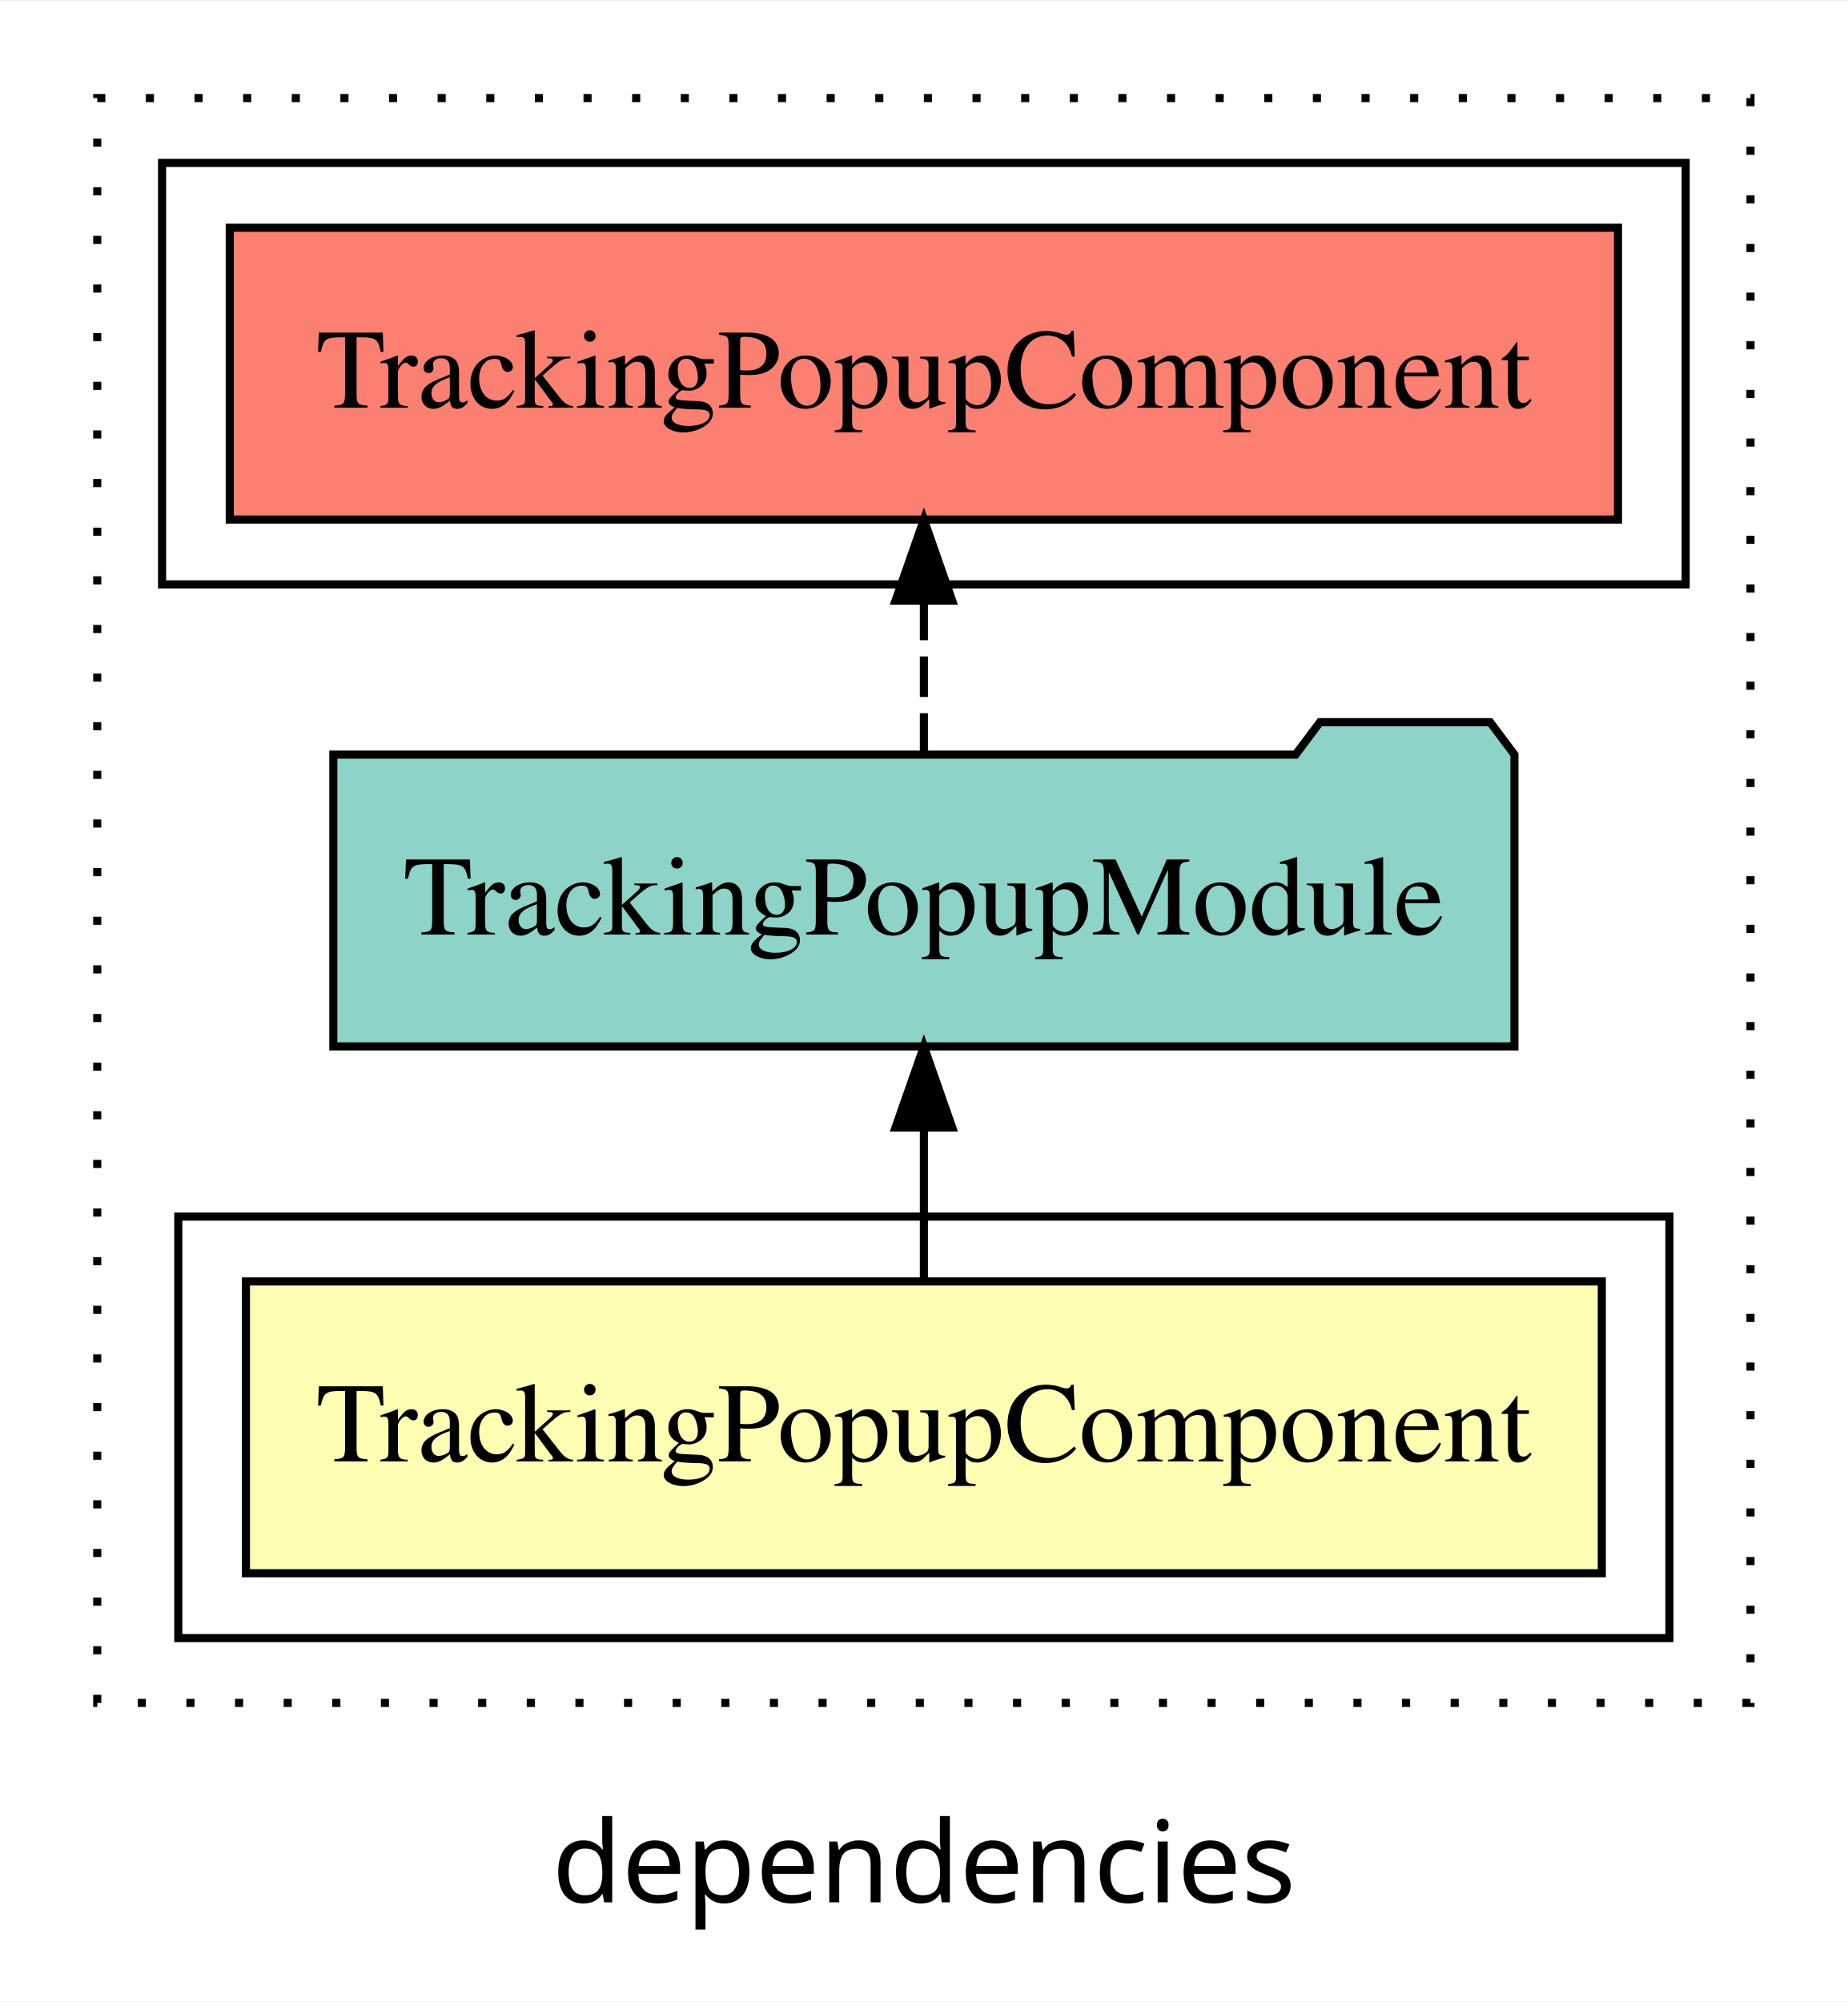
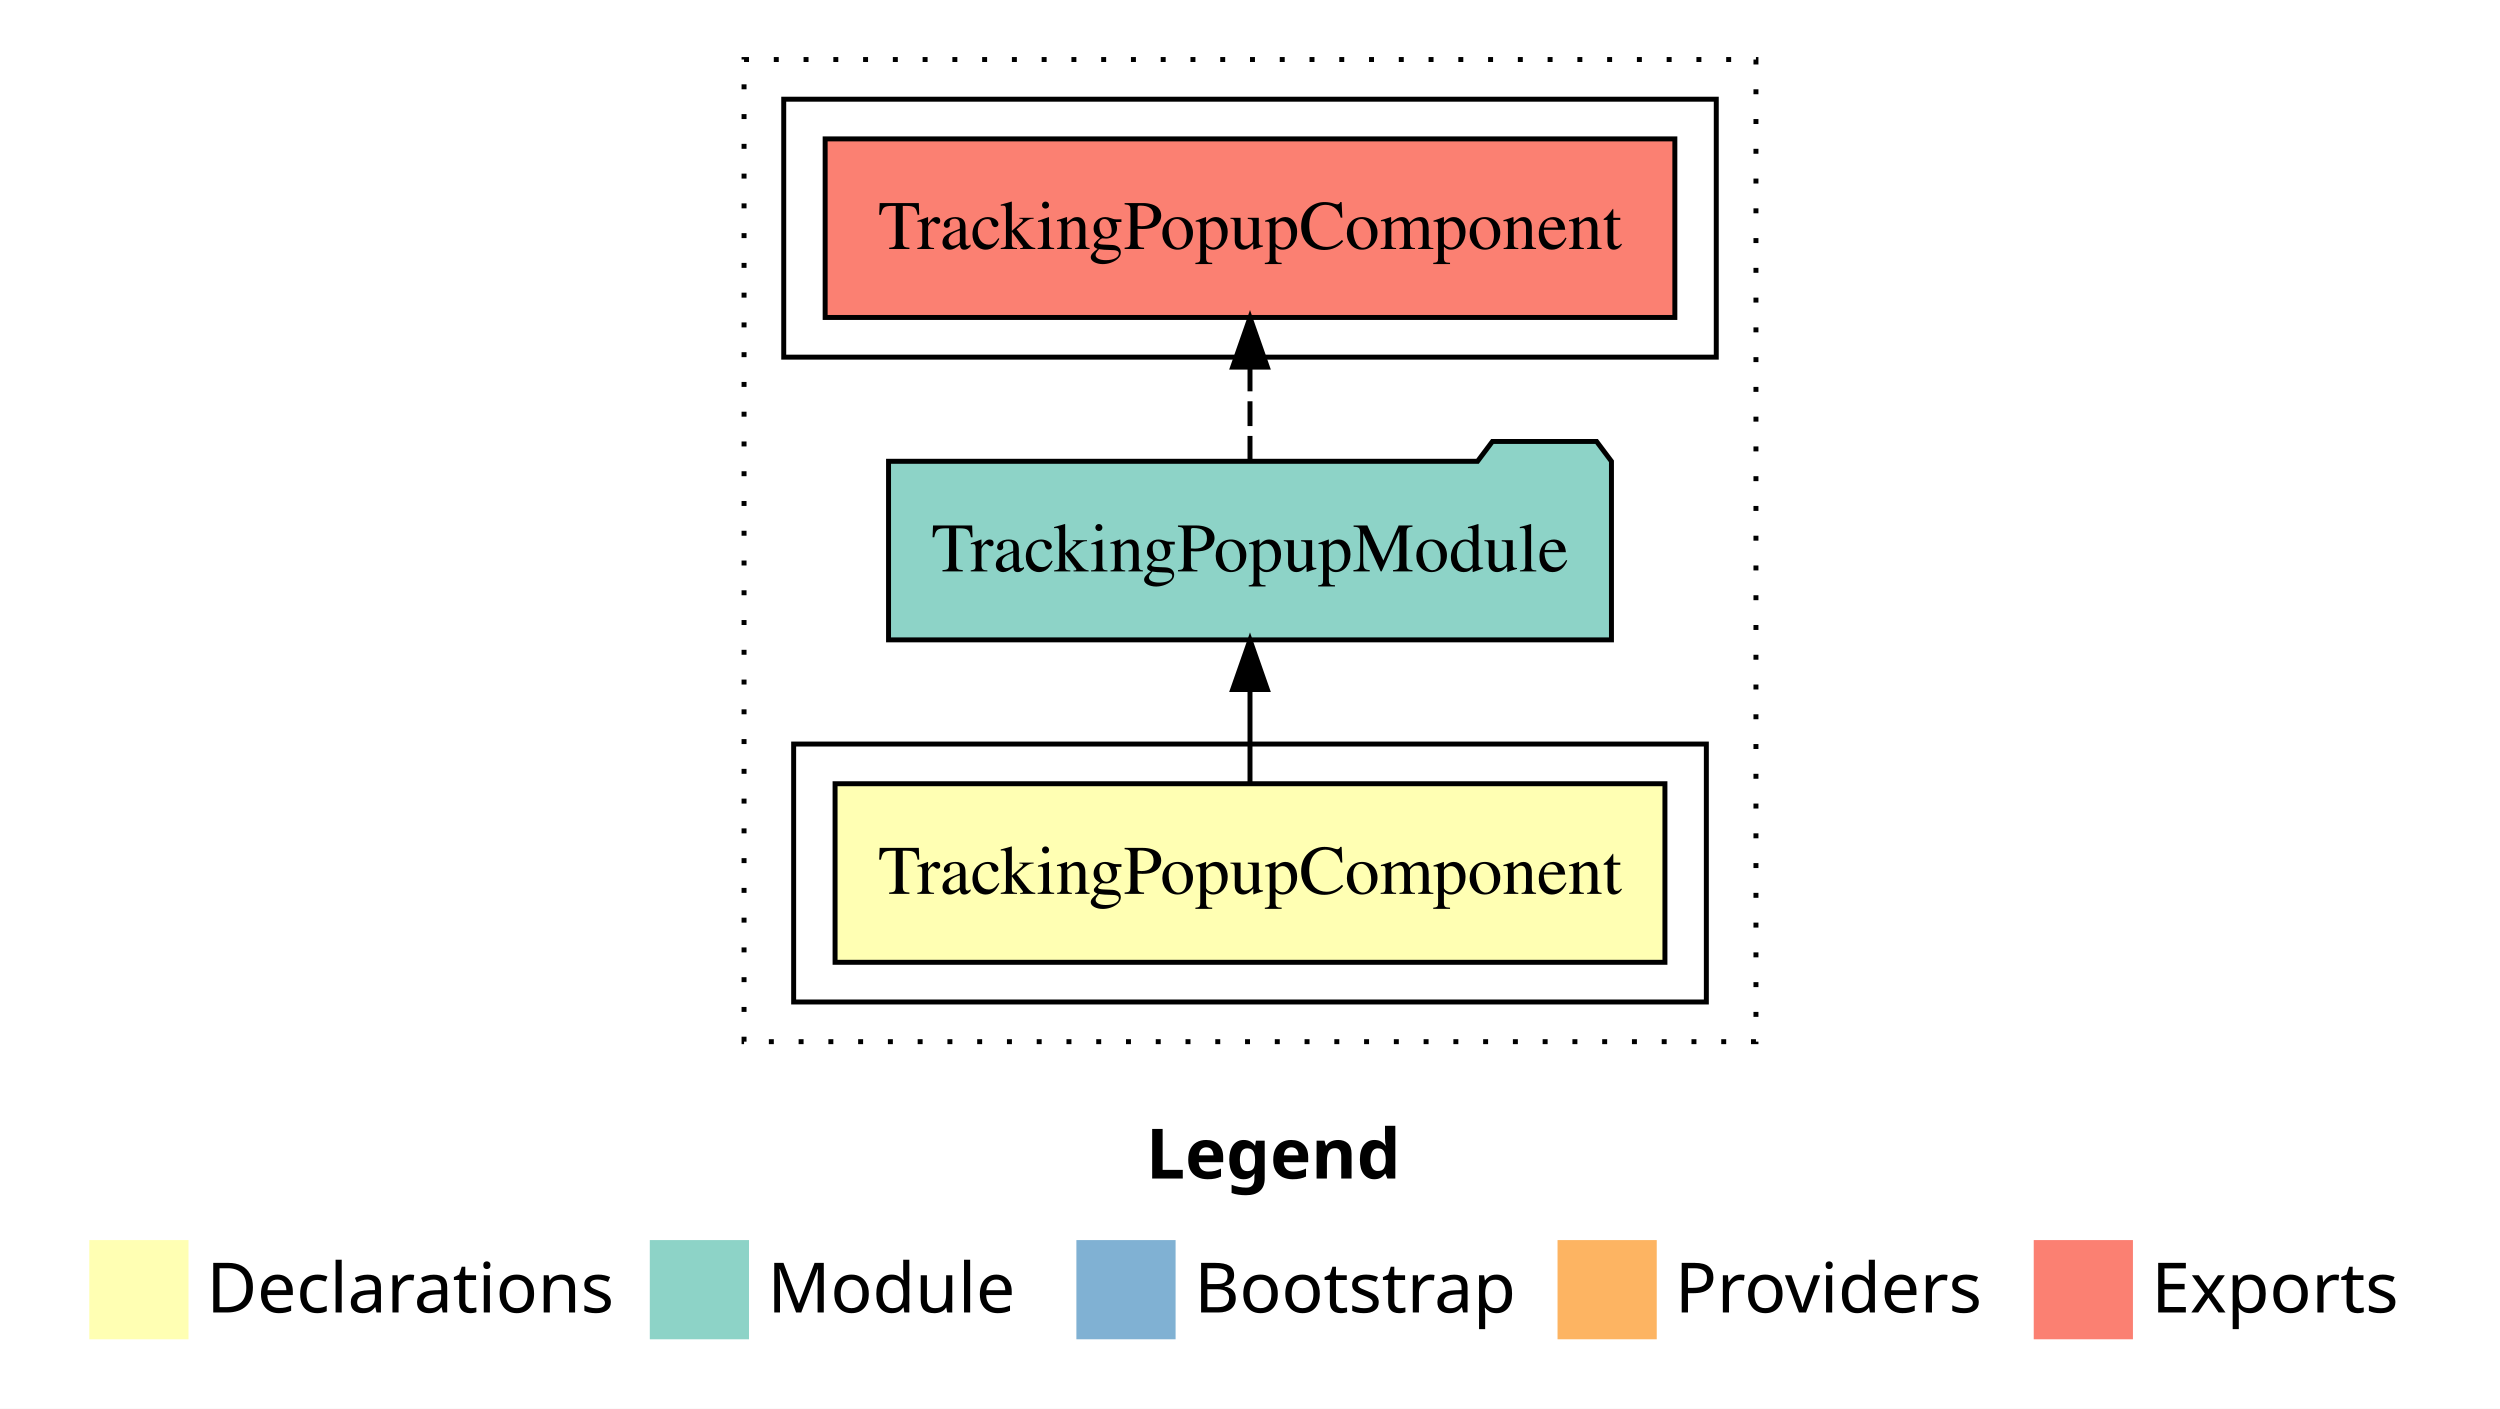
- <svg xmlns="http://www.w3.org/2000/svg" width="228pt" height="247pt" viewBox="0.00 0.00 228.00 246.80">
-   <g id="graph0" class="graph" transform="scale(1 1) rotate(0) translate(4 242.8)">
-     <polygon fill="white" stroke="transparent" points="-4,4 -4,-242.8 224,-242.8 224,4 -4,4" />
-     <text text-anchor="middle" x="110" y="-8.2" font-family="sans-serif" font-size="14.00">dependencies</text>
+ <svg xmlns="http://www.w3.org/2000/svg" width="504pt" height="284pt" viewBox="0.00 0.00 504.00 284.00">
+   <g id="graph0" class="graph" transform="scale(1 1) rotate(0) translate(4 280)">
+     <polygon fill="white" stroke="transparent" points="-4,4 -4,-280 500,-280 500,4 -4,4" />
+     <text text-anchor="start" x="227.01" y="-42.4" font-family="Times-12" font-weight="bold" font-size="14.00">Legend</text>
+     <polygon fill="#ffffb3" stroke="transparent" points="14,-10 14,-30 34,-30 34,-10 14,-10" />
+     <text text-anchor="start" x="37.63" y="-15.4" font-family="Times-12" font-size="14.00">  Declarations</text>
+     <polygon fill="#8dd3c7" stroke="transparent" points="127,-10 127,-30 147,-30 147,-10 127,-10" />
+     <text text-anchor="start" x="150.73" y="-15.4" font-family="Times-12" font-size="14.00">  Module</text>
+     <polygon fill="#80b1d3" stroke="transparent" points="213,-10 213,-30 233,-30 233,-10 213,-10" />
+     <text text-anchor="start" x="236.78" y="-15.4" font-family="Times-12" font-size="14.00">  Bootstrap</text>
+     <polygon fill="#fdb462" stroke="transparent" points="310,-10 310,-30 330,-30 330,-10 310,-10" />
+     <text text-anchor="start" x="333.67" y="-15.4" font-family="Times-12" font-size="14.00">  Providers</text>
+     <polygon fill="#fb8072" stroke="transparent" points="406,-10 406,-30 426,-30 426,-10 406,-10" />
+     <text text-anchor="start" x="429.73" y="-15.4" font-family="Times-12" font-size="14.00">  Exports</text>
    <g id="clust1" class="cluster">
-       <polygon fill="none" stroke="black" stroke-dasharray="1,5" points="8,-32.8 8,-230.8 212,-230.8 212,-32.8 8,-32.8" />
+       <polygon fill="none" stroke="black" stroke-dasharray="1,5" points="146,-70 146,-268 350,-268 350,-70 146,-70" />
+     </g>
+     <g id="clust5" class="cluster">
+       <polygon fill="none" stroke="black" points="154,-208 154,-260 342,-260 342,-208 154,-208" />
    </g>
    <g id="clust2" class="cluster">
-       <polygon fill="none" stroke="black" points="18,-40.8 18,-92.8 202,-92.8 202,-40.8 18,-40.8" />
-     </g>
-     <g id="clust5" class="cluster">
-       <polygon fill="none" stroke="black" points="16,-170.8 16,-222.8 204,-222.8 204,-170.8 16,-170.8" />
+       <polygon fill="none" stroke="black" points="156,-78 156,-130 340,-130 340,-78 156,-78" />
    </g>
    <g id="node1" class="node">
-       <polygon fill="#ffffb3" stroke="black" points="193.65,-84.8 26.35,-84.8 26.35,-48.8 193.65,-48.8 193.65,-84.8" />
-       <text text-anchor="middle" x="110" y="-62.6" font-family="Times,serif" font-size="14.00">TrackingPopupComponent</text>
+       <polygon fill="#ffffb3" stroke="black" points="331.65,-122 164.35,-122 164.35,-86 331.65,-86 331.65,-122" />
+       <text text-anchor="middle" x="248" y="-99.8" font-family="Times,serif" font-size="14.00">TrackingPopupComponent</text>
    </g>
    <g id="node2" class="node">
-       <polygon fill="#8dd3c7" stroke="black" points="182.87,-149.8 179.87,-153.8 158.87,-153.8 155.87,-149.8 37.13,-149.8 37.13,-113.8 182.87,-113.8 182.87,-149.8" />
-       <text text-anchor="middle" x="110" y="-127.6" font-family="Times,serif" font-size="14.00">TrackingPopupModule</text>
+       <polygon fill="#8dd3c7" stroke="black" points="320.87,-187 317.87,-191 296.87,-191 293.87,-187 175.13,-187 175.13,-151 320.87,-151 320.87,-187" />
+       <text text-anchor="middle" x="248" y="-164.8" font-family="Times,serif" font-size="14.00">TrackingPopupModule</text>
    </g>
    <g id="edge1" class="edge">
-       <path fill="none" stroke="black" d="M110,-84.91C110,-84.91 110,-103.79 110,-103.79" />
-       <polygon fill="black" stroke="black" points="106.5,-103.79 110,-113.79 113.5,-103.79 106.5,-103.79" />
+       <path fill="none" stroke="black" d="M248,-122.11C248,-122.11 248,-140.99 248,-140.99" />
+       <polygon fill="black" stroke="black" points="244.5,-140.99 248,-150.99 251.5,-140.99 244.5,-140.99" />
    </g>
    <g id="node3" class="node">
-       <polygon fill="#fb8072" stroke="black" points="195.65,-214.8 24.35,-214.8 24.35,-178.8 195.65,-178.8 195.65,-214.8" />
-       <text text-anchor="middle" x="110" y="-192.6" font-family="Times,serif" font-size="14.00">TrackingPopupComponent </text>
+       <polygon fill="#fb8072" stroke="black" points="333.65,-252 162.35,-252 162.35,-216 333.65,-216 333.65,-252" />
+       <text text-anchor="middle" x="248" y="-229.8" font-family="Times,serif" font-size="14.00">TrackingPopupComponent </text>
    </g>
    <g id="edge2" class="edge">
-       <path fill="none" stroke="black" stroke-dasharray="5,2" d="M110,-149.91C110,-149.91 110,-168.79 110,-168.79" />
-       <polygon fill="black" stroke="black" points="106.5,-168.79 110,-178.79 113.5,-168.79 106.5,-168.79" />
+       <path fill="none" stroke="black" stroke-dasharray="5,2" d="M248,-187.11C248,-187.11 248,-205.99 248,-205.99" />
+       <polygon fill="black" stroke="black" points="244.5,-205.99 248,-215.99 251.5,-205.99 244.5,-205.99" />
    </g>
  </g>
</svg>
